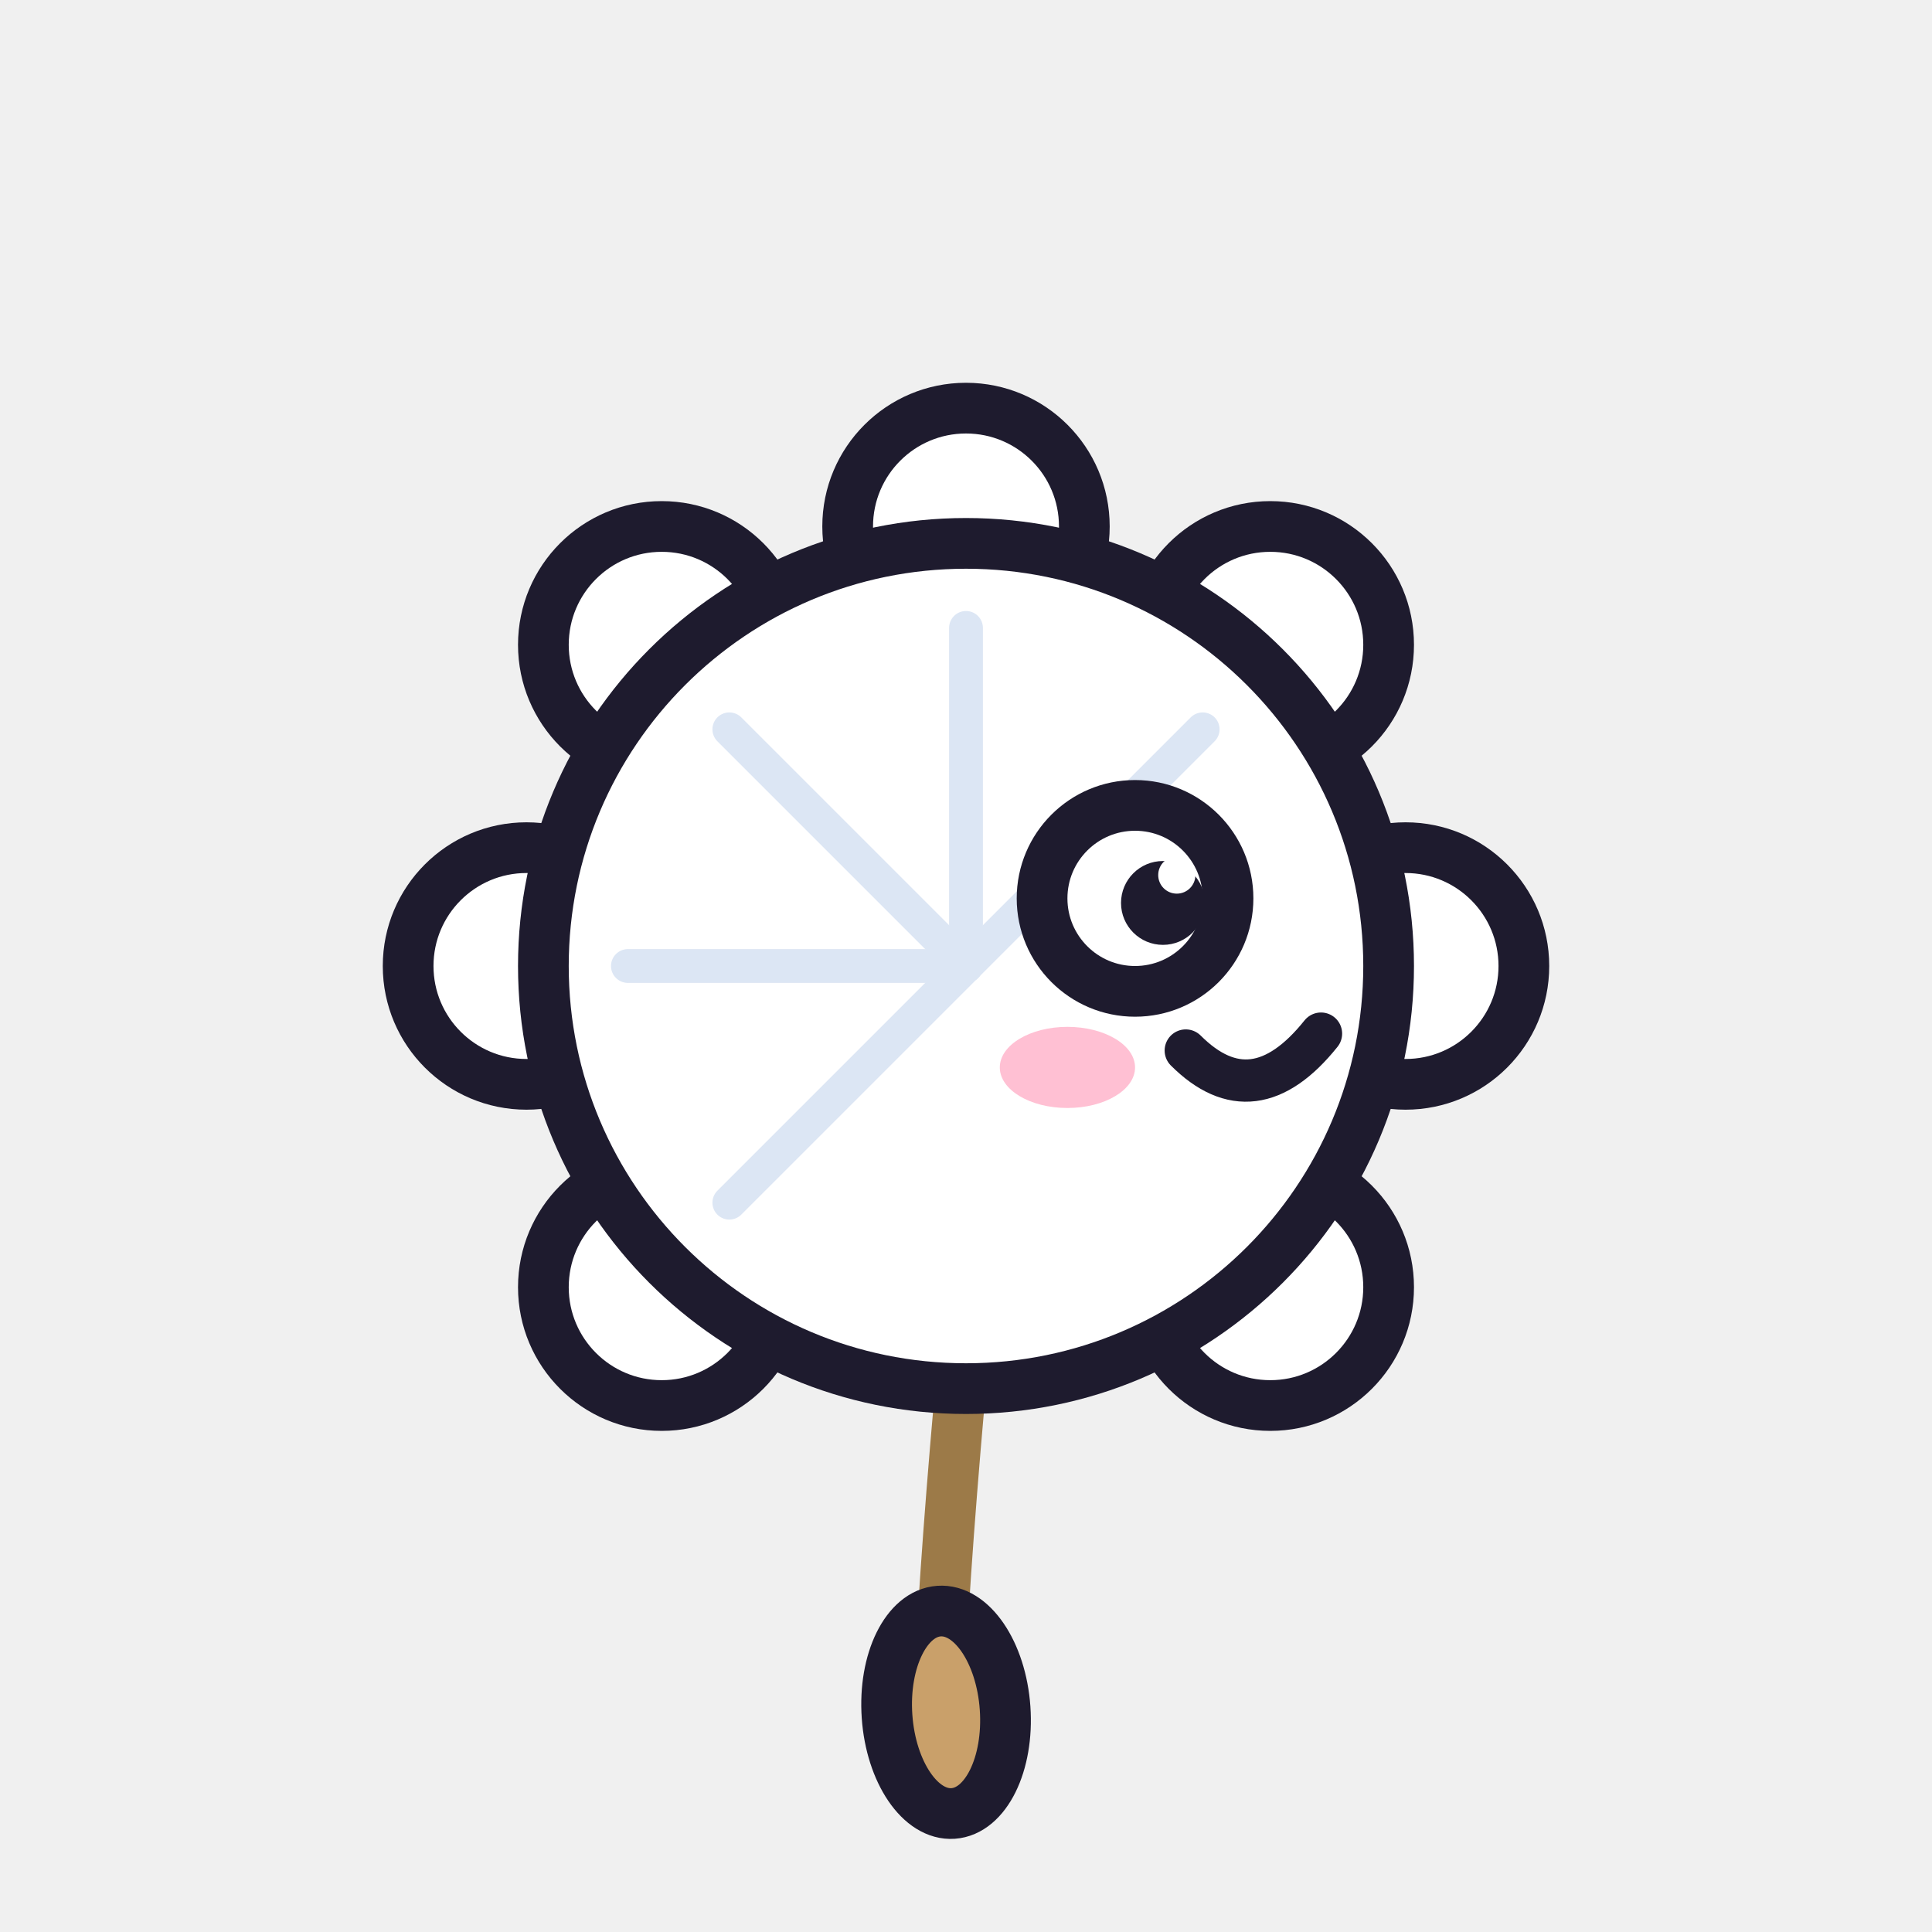
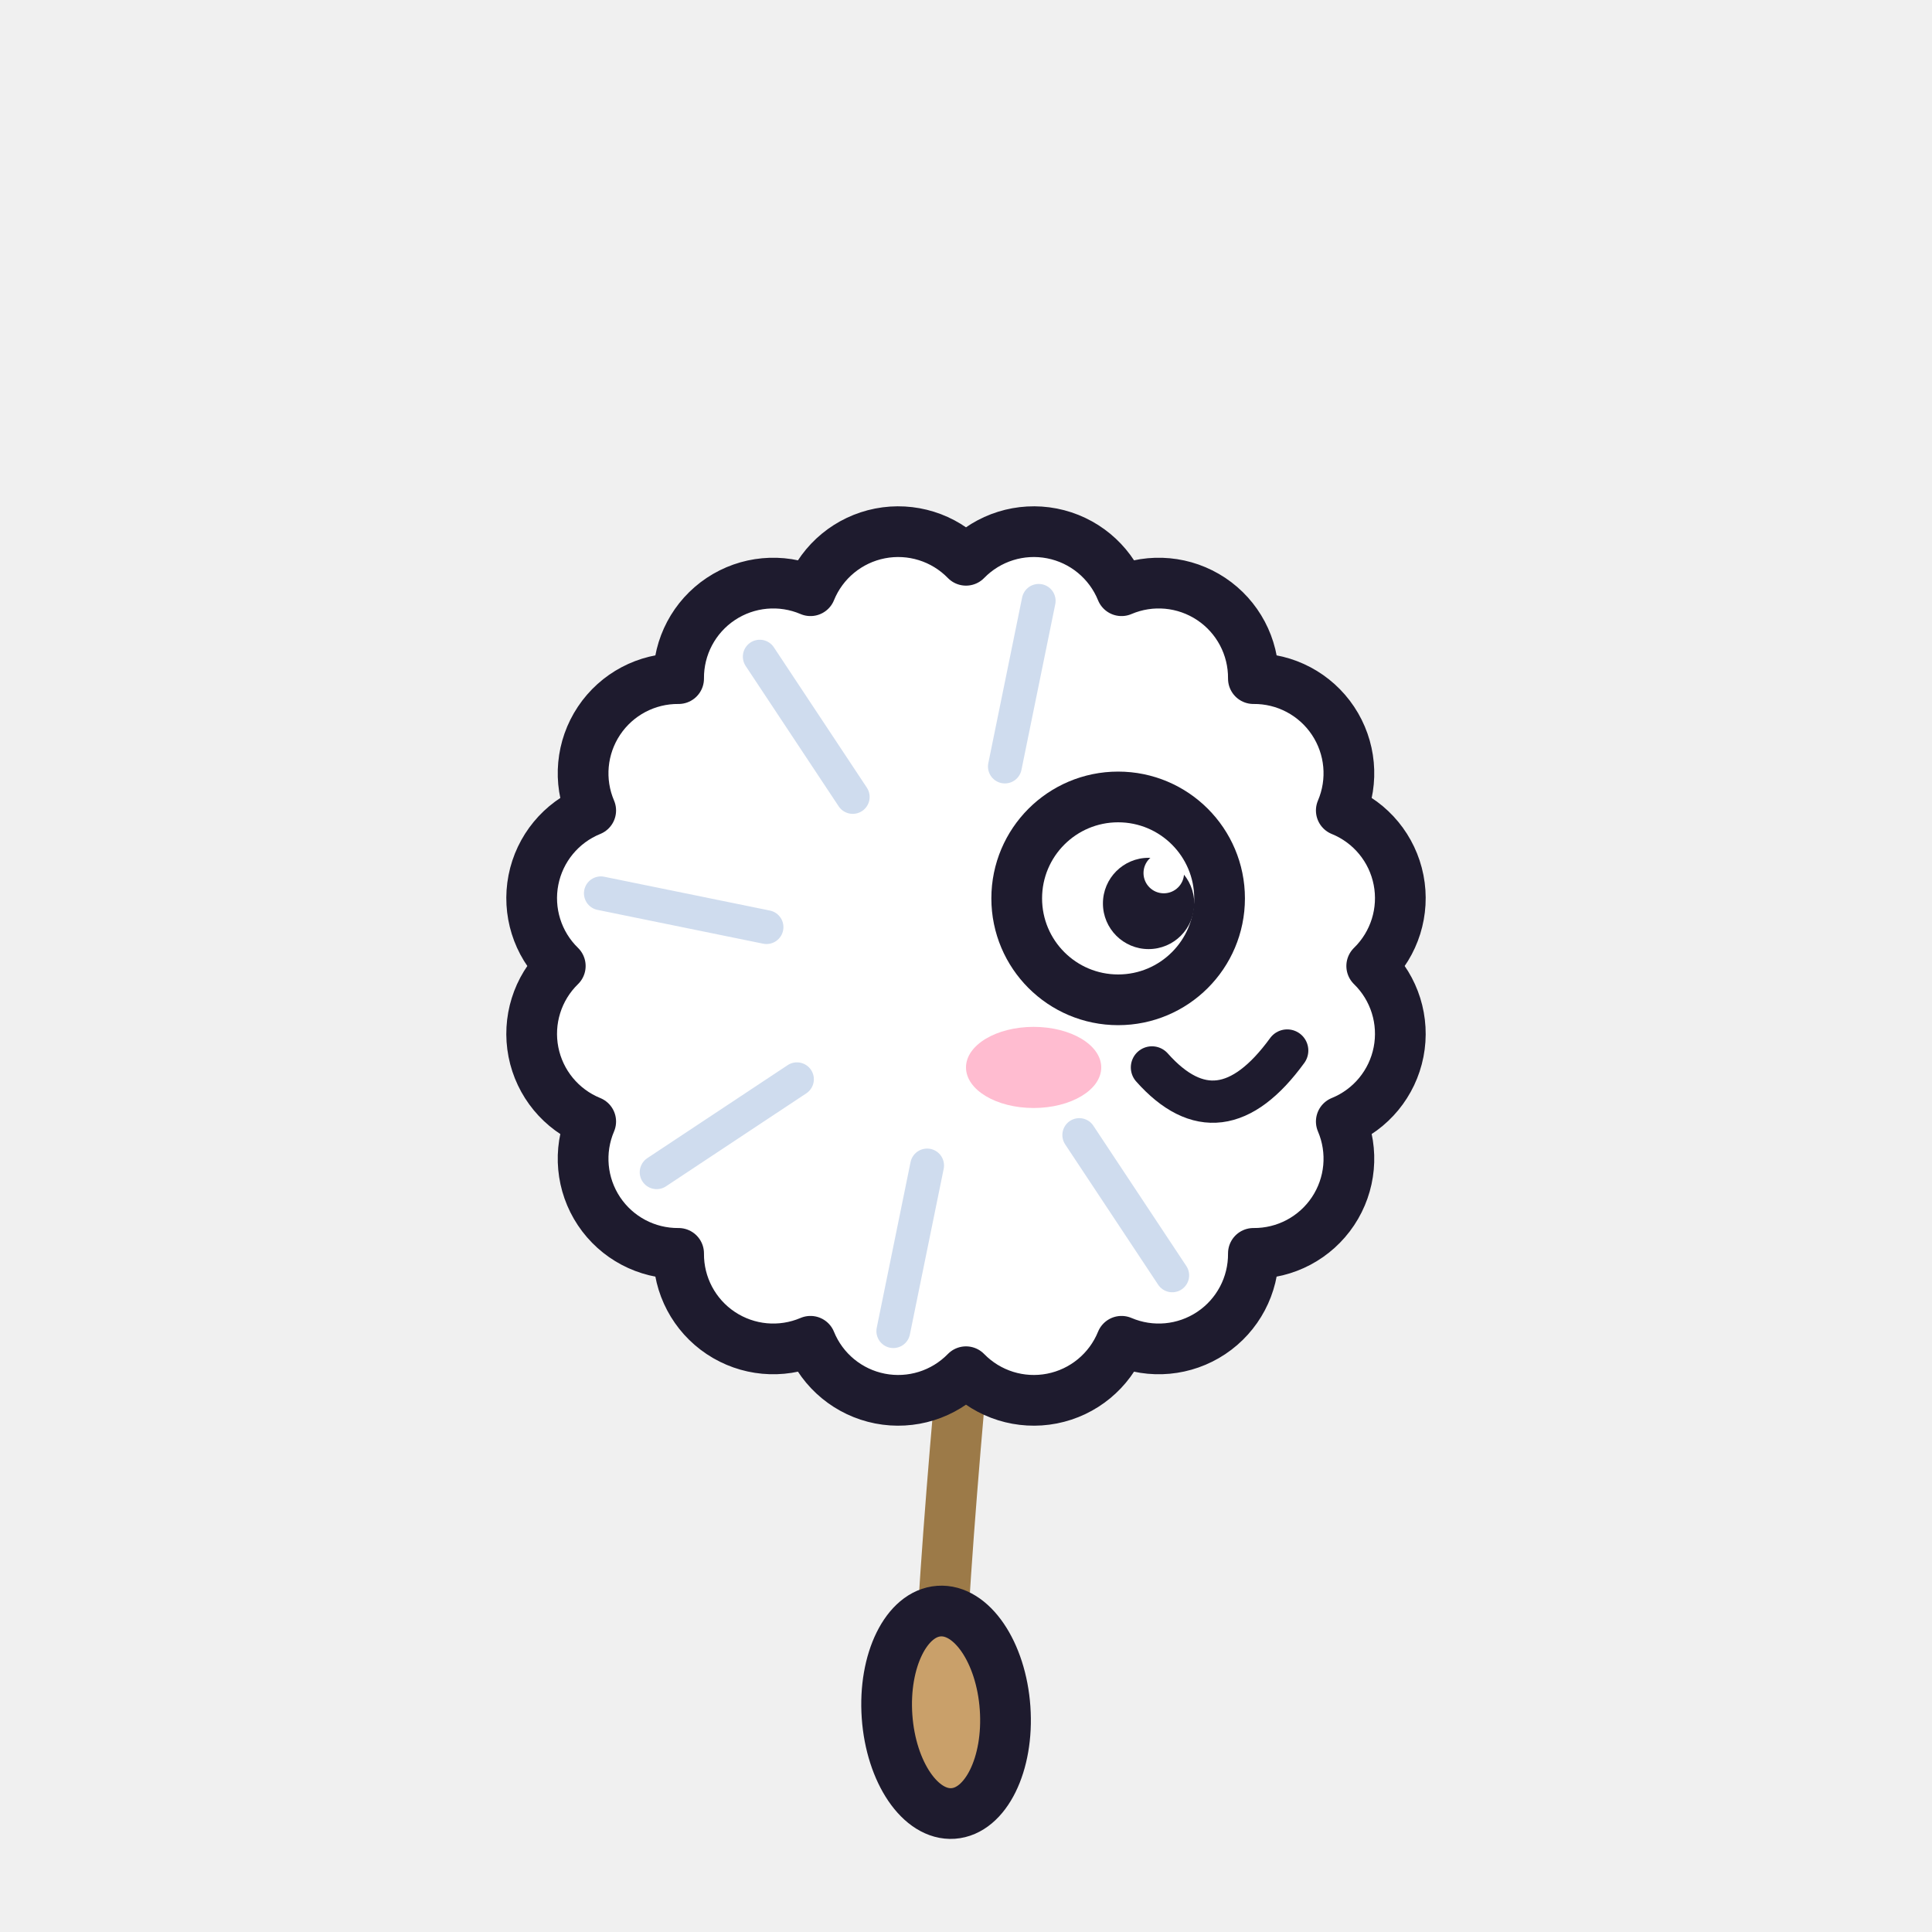
<svg xmlns="http://www.w3.org/2000/svg" width="120" height="120" viewBox="-60 -60 120 120">
  <g transform="scale(1.05)">
    <g transform="rotate(-4 0 18)">
      <path d="M0 20 Q-2 32 -3 40" fill="none" stroke="#9C7A48" stroke-width="3" stroke-linecap="round" />
      <ellipse cx="-3" cy="44" rx="3.5" ry="6" fill="#C9A06A" stroke="#1E1B2E" stroke-width="3" stroke-linejoin="round" stroke-linecap="round" />
    </g>
    <g>
-       <circle cx="0" cy="-26" r="7" fill="#FFFFFF" stroke="#1E1B2E" stroke-width="3" stroke-linejoin="round" stroke-linecap="round" />
-       <circle cx="18" cy="-19" r="7" fill="#FFFFFF" stroke="#1E1B2E" stroke-width="3" stroke-linejoin="round" stroke-linecap="round" />
-       <circle cx="26" cy="0" r="7" fill="#FFFFFF" stroke="#1E1B2E" stroke-width="3" stroke-linejoin="round" stroke-linecap="round" />
-       <circle cx="18" cy="19" r="7" fill="#FFFFFF" stroke="#1E1B2E" stroke-width="3" stroke-linejoin="round" stroke-linecap="round" />
-       <circle cx="-18" cy="19" r="7" fill="#FFFFFF" stroke="#1E1B2E" stroke-width="3" stroke-linejoin="round" stroke-linecap="round" />
-       <circle cx="-26" cy="0" r="7" fill="#FFFFFF" stroke="#1E1B2E" stroke-width="3" stroke-linejoin="round" stroke-linecap="round" />
-       <circle cx="-18" cy="-19" r="7" fill="#FFFFFF" stroke="#1E1B2E" stroke-width="3" stroke-linejoin="round" stroke-linecap="round" />
-       <circle r="25" fill="#FFFFFF" stroke="#1E1B2E" stroke-width="3" stroke-linejoin="round" stroke-linecap="round" />
-       <path d="M0 0 L0 -20" stroke="#DCE6F4" stroke-width="2" stroke-linecap="round" />
-       <path d="M0 0 L14 -14" stroke="#DCE6F4" stroke-width="2" stroke-linecap="round" />
-       <path d="M0 0 L-14 -14" stroke="#DCE6F4" stroke-width="2" stroke-linecap="round" />
-       <path d="M0 0 L-20 0" stroke="#DCE6F4" stroke-width="2" stroke-linecap="round" />
-       <path d="M0 0 L-14 14" stroke="#DCE6F4" stroke-width="2" stroke-linecap="round" />
+       <path d="M24 0 A5.6 5.6 0 0 1 22.2 9.2 A5.6 5.6 0 0 1 17 17 A5.6 5.6 0 0 1 9.2 22.2 A5.6 5.6 0 0 1 0 24 A5.6 5.6 0 0 1 -9.2 22.2 A5.6 5.6 0 0 1 -17 17 A5.6 5.6 0 0 1 -22.2 9.2 A5.6 5.6 0 0 1 -24 0 A5.6 5.6 0 0 1 -22.2 -9.2 A5.6 5.6 0 0 1 -17 -17 A5.6 5.6 0 0 1 -9.2 -22.2 A5.6 5.6 0 0 1 0 -24 A5.6 5.6 0 0 1 9.2 -22.2 A5.6 5.6 0 0 1 17 -17 A5.6 5.6 0 0 1 22.2 -9.2 A5.6 5.6 0 0 1 24 0Z" fill="#fff" stroke="#1E1B2E" stroke-width="3" stroke-linejoin="round" stroke-linecap="round" />
+       <path d="M6.7 10 L12.2 18.3M-2.3 11.8 L-4.3 21.6M-10 6.7 L-18.3 12.2M-11.8 -2.3 L-21.6 -4.3M-6.7 -10 L-12.2 -18.3M2.3 -11.8 L4.3 -21.6" stroke="#CFDCEE" stroke-width="2" stroke-linecap="round" />
    </g>
-     <circle cx="10" cy="-4" r="5.5" fill="#fff" stroke="#1E1B2E" stroke-width="3" stroke-linejoin="round" stroke-linecap="round" />
-     <circle cx="11.65" cy="-3.73" r="2.48" fill="#1E1B2E" />
-     <circle cx="12.47" cy="-5.38" r="1.10" fill="#fff" />
-     <ellipse cx="6" cy="6" rx="4" ry="2.4" fill="#FFB0C8" opacity=".8" />
-     <path d="M13 5 Q17.0 9 21 4" fill="none" stroke="#1E1B2E" stroke-width="2.5" stroke-linecap="round" />
+     <circle cx="9" cy="-4" r="6" fill="#fff" stroke="#1E1B2E" stroke-width="3" stroke-linejoin="round" stroke-linecap="round" />
+     <circle cx="10.8" cy="-3.7" r="2.7" fill="#1E1B2E" />
+     <circle cx="11.7" cy="-5.5" r="1.2" fill="#fff" />
+     <ellipse cx="4" cy="6" rx="4" ry="2.4" fill="#FFB0C8" opacity=".85" />
+     <path d="M11 6 Q15 10.5 19 5" fill="none" stroke="#1E1B2E" stroke-width="2.5" stroke-linecap="round" />
  </g>
</svg>
